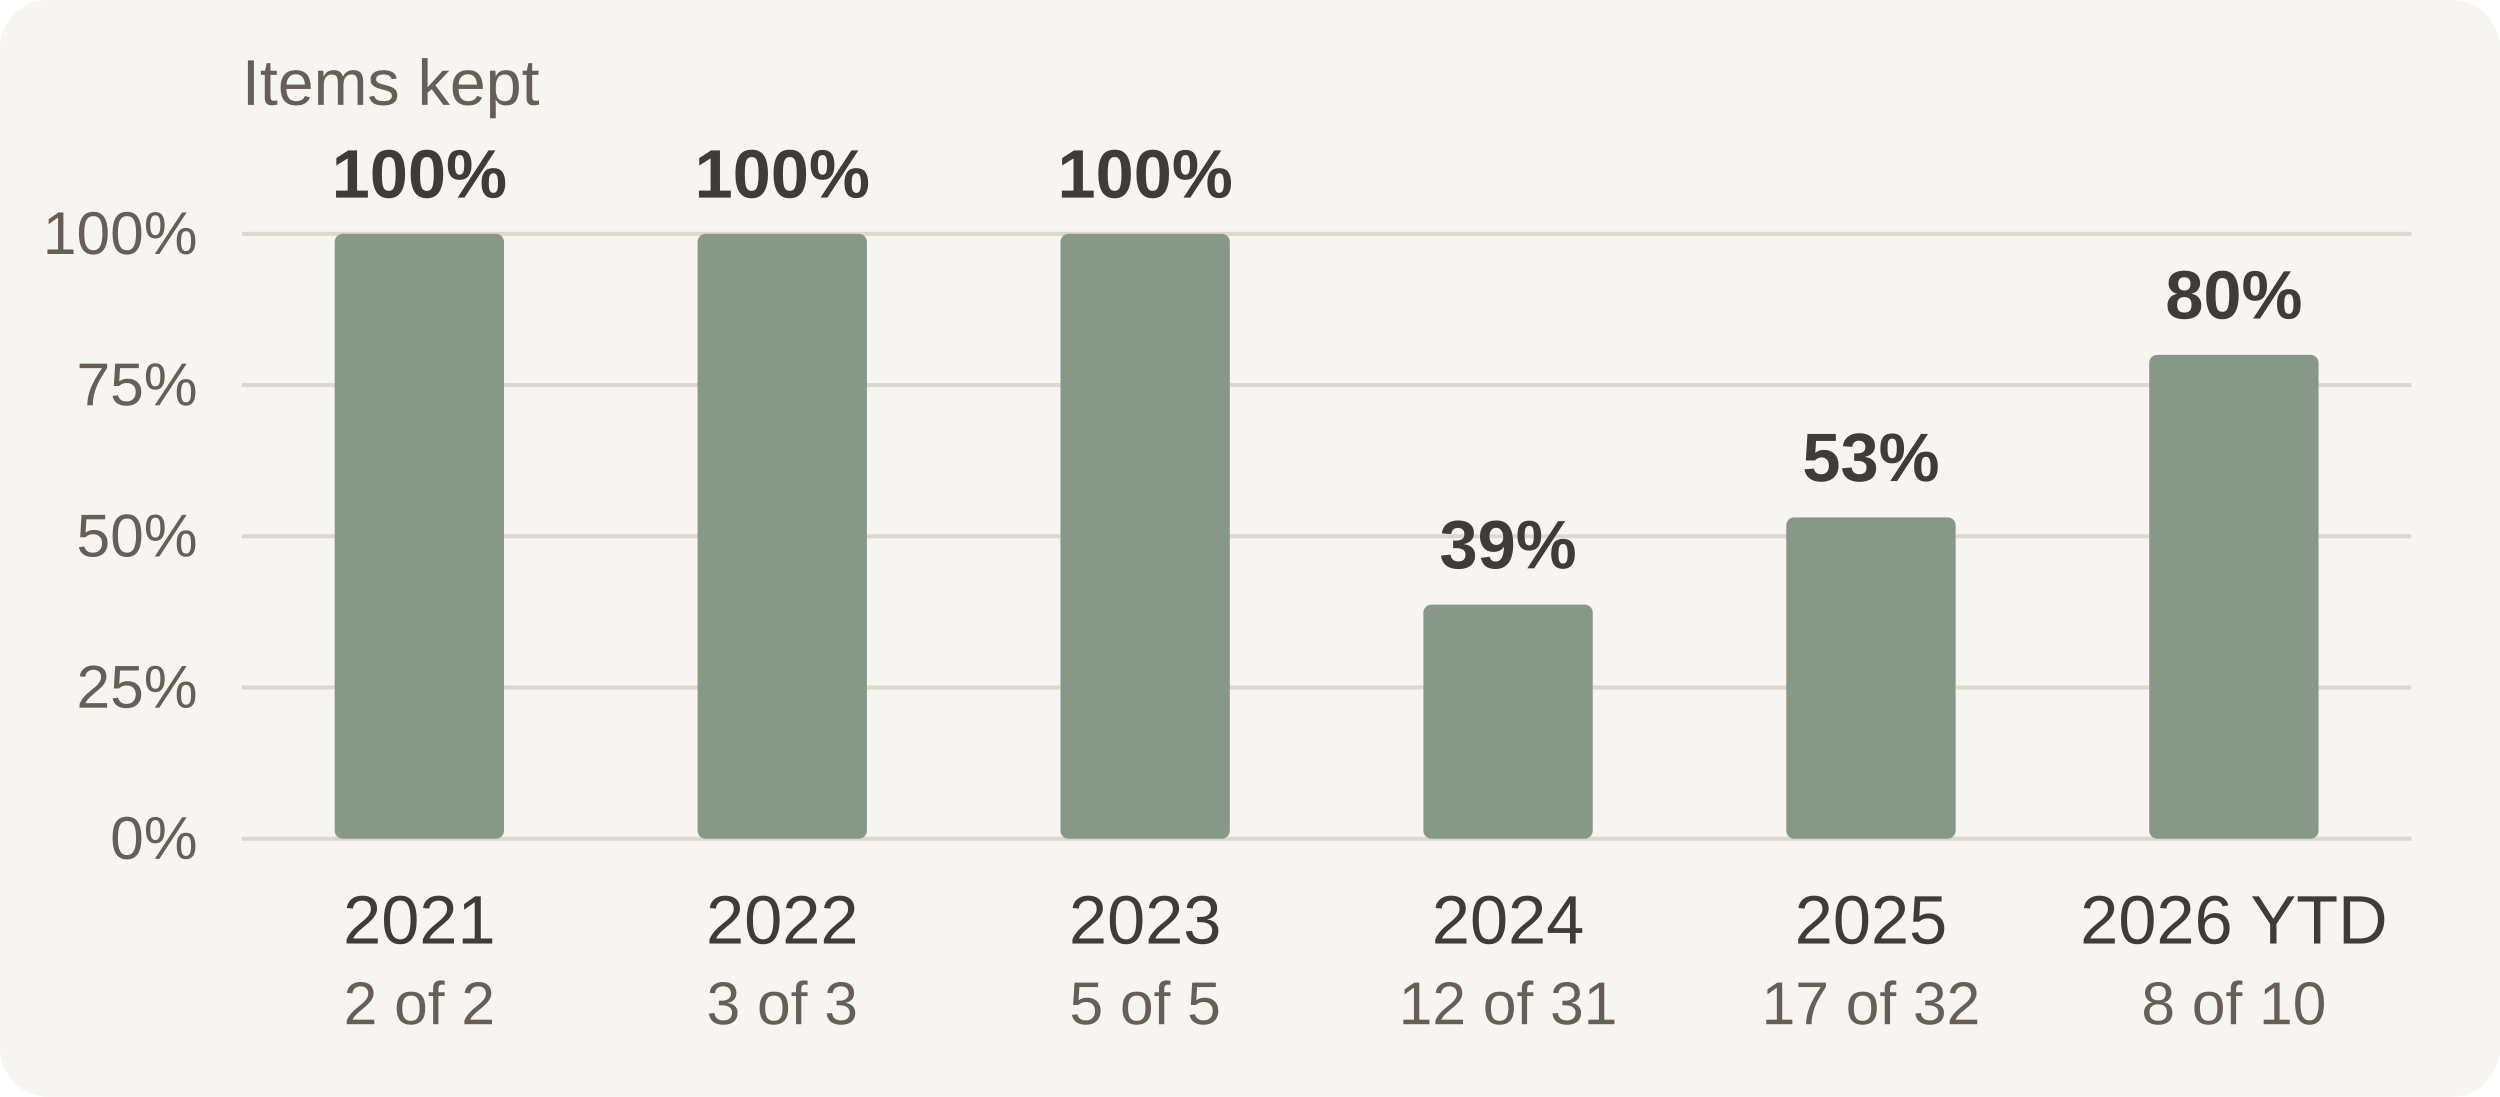
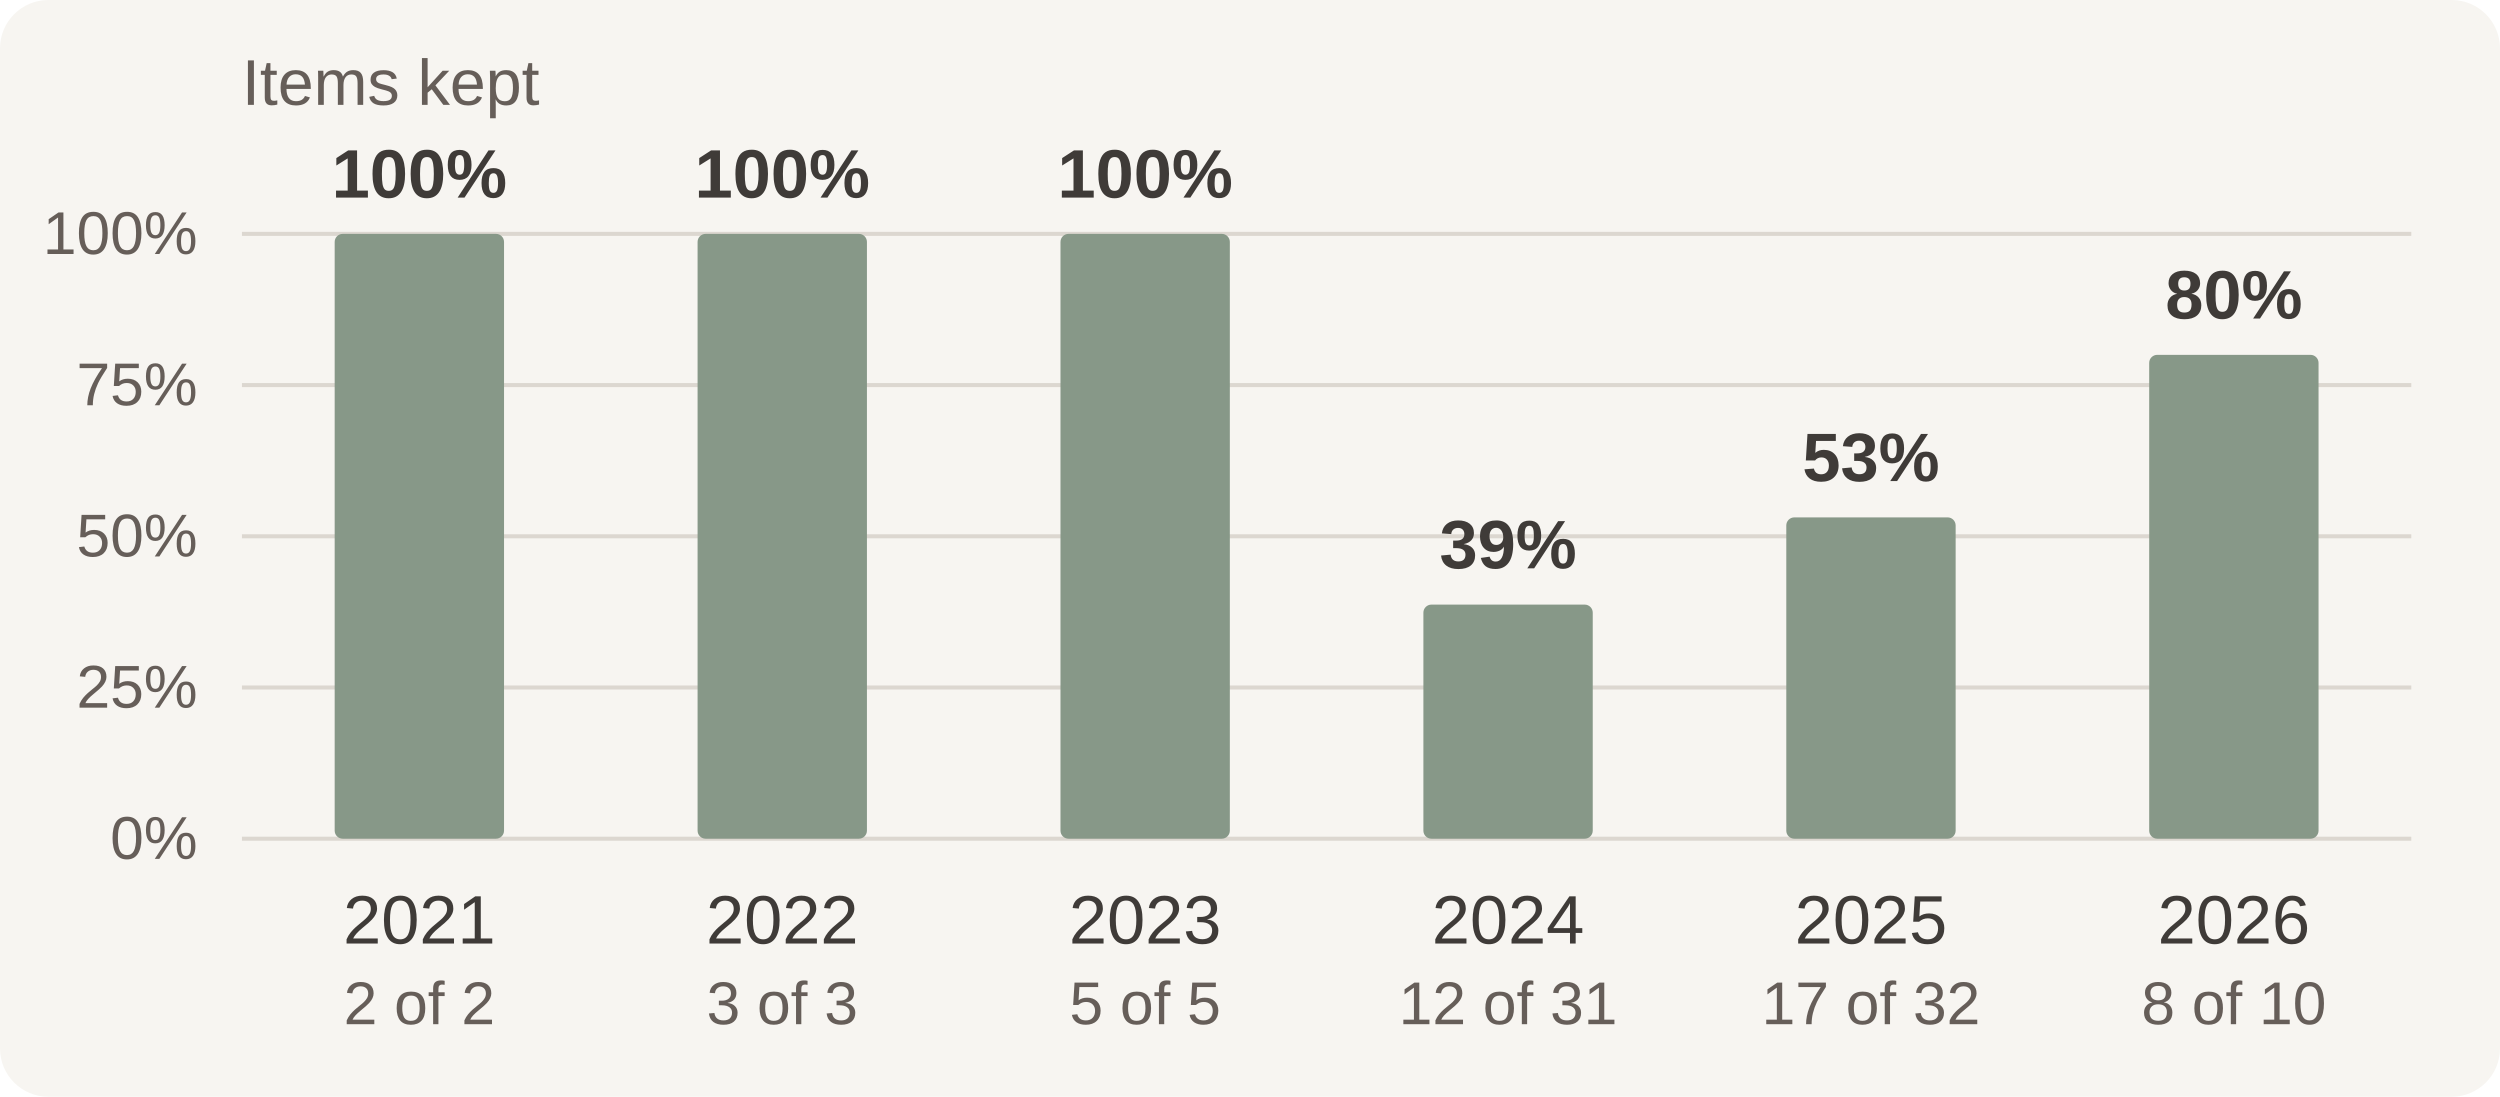
<svg xmlns="http://www.w3.org/2000/svg" width="620" height="272" viewBox="0 0 620 272" role="img" aria-labelledby="title description">
  <rect width="620" height="272" rx="12" fill="#f7f5f1" />
  <g font-family="Arial, Helvetica, sans-serif">
    <text x="60" y="26" font-size="16" text-anchor="start" fill="#665e59" font-weight="400">Items kept</text>
    <path d="M60 208H598" stroke="#dcd7d0" />
    <text x="49" y="213" font-size="15" text-anchor="end" fill="#665e59" font-weight="400">0%</text>
    <path d="M60 170.5H598" stroke="#dcd7d0" />
    <text x="49" y="175.5" font-size="15" text-anchor="end" fill="#665e59" font-weight="400">25%</text>
    <path d="M60 133H598" stroke="#dcd7d0" />
    <text x="49" y="138" font-size="15" text-anchor="end" fill="#665e59" font-weight="400">50%</text>
    <path d="M60 95.5H598" stroke="#dcd7d0" />
    <text x="49" y="100.5" font-size="15" text-anchor="end" fill="#665e59" font-weight="400">75%</text>
    <path d="M60 58H598" stroke="#dcd7d0" />
    <text x="49" y="63" font-size="15" text-anchor="end" fill="#665e59" font-weight="400">100%</text>
    <rect x="83" y="58" width="42" height="150" rx="2" fill="#879888" />
    <text x="104" y="49" font-size="17" text-anchor="middle" fill="#3f3b38" font-weight="700">100%</text>
    <text x="104" y="234" font-size="17" text-anchor="middle" fill="#3f3b38" font-weight="400">2021</text>
    <text x="104" y="254" font-size="15" text-anchor="middle" fill="#665e59" font-weight="400">2 of 2</text>
    <rect x="173" y="58" width="42" height="150" rx="2" fill="#879888" />
    <text x="194" y="49" font-size="17" text-anchor="middle" fill="#3f3b38" font-weight="700">100%</text>
    <text x="194" y="234" font-size="17" text-anchor="middle" fill="#3f3b38" font-weight="400">2022</text>
    <text x="194" y="254" font-size="15" text-anchor="middle" fill="#665e59" font-weight="400">3 of 3</text>
    <rect x="263" y="58" width="42" height="150" rx="2" fill="#879888" />
    <text x="284" y="49" font-size="17" text-anchor="middle" fill="#3f3b38" font-weight="700">100%</text>
    <text x="284" y="234" font-size="17" text-anchor="middle" fill="#3f3b38" font-weight="400">2023</text>
    <text x="284" y="254" font-size="15" text-anchor="middle" fill="#665e59" font-weight="400">5 of 5</text>
    <rect x="353" y="149.94" width="42" height="58.06" rx="2" fill="#879888" />
    <text x="374" y="140.94" font-size="17" text-anchor="middle" fill="#3f3b38" font-weight="700">39%</text>
    <text x="374" y="234" font-size="17" text-anchor="middle" fill="#3f3b38" font-weight="400">2024</text>
    <text x="374" y="254" font-size="15" text-anchor="middle" fill="#665e59" font-weight="400">12 of 31</text>
    <rect x="443" y="128.31" width="42" height="79.69" rx="2" fill="#879888" />
    <text x="464" y="119.31" font-size="17" text-anchor="middle" fill="#3f3b38" font-weight="700">53%</text>
    <text x="464" y="234" font-size="17" text-anchor="middle" fill="#3f3b38" font-weight="400">2025</text>
    <text x="464" y="254" font-size="15" text-anchor="middle" fill="#665e59" font-weight="400">17 of 32</text>
    <rect x="533" y="88" width="42" height="120" rx="2" fill="#879888" />
    <text x="554" y="79" font-size="17" text-anchor="middle" fill="#3f3b38" font-weight="700">80%</text>
-     <text x="554" y="234" font-size="17" text-anchor="middle" fill="#3f3b38" font-weight="400">2026 YTD</text>
+     <text x="554" y="234" font-size="17" text-anchor="middle" fill="#3f3b38" font-weight="400">2026</text>
    <text x="554" y="254" font-size="15" text-anchor="middle" fill="#665e59" font-weight="400">8 of 10</text>
  </g>
</svg>
